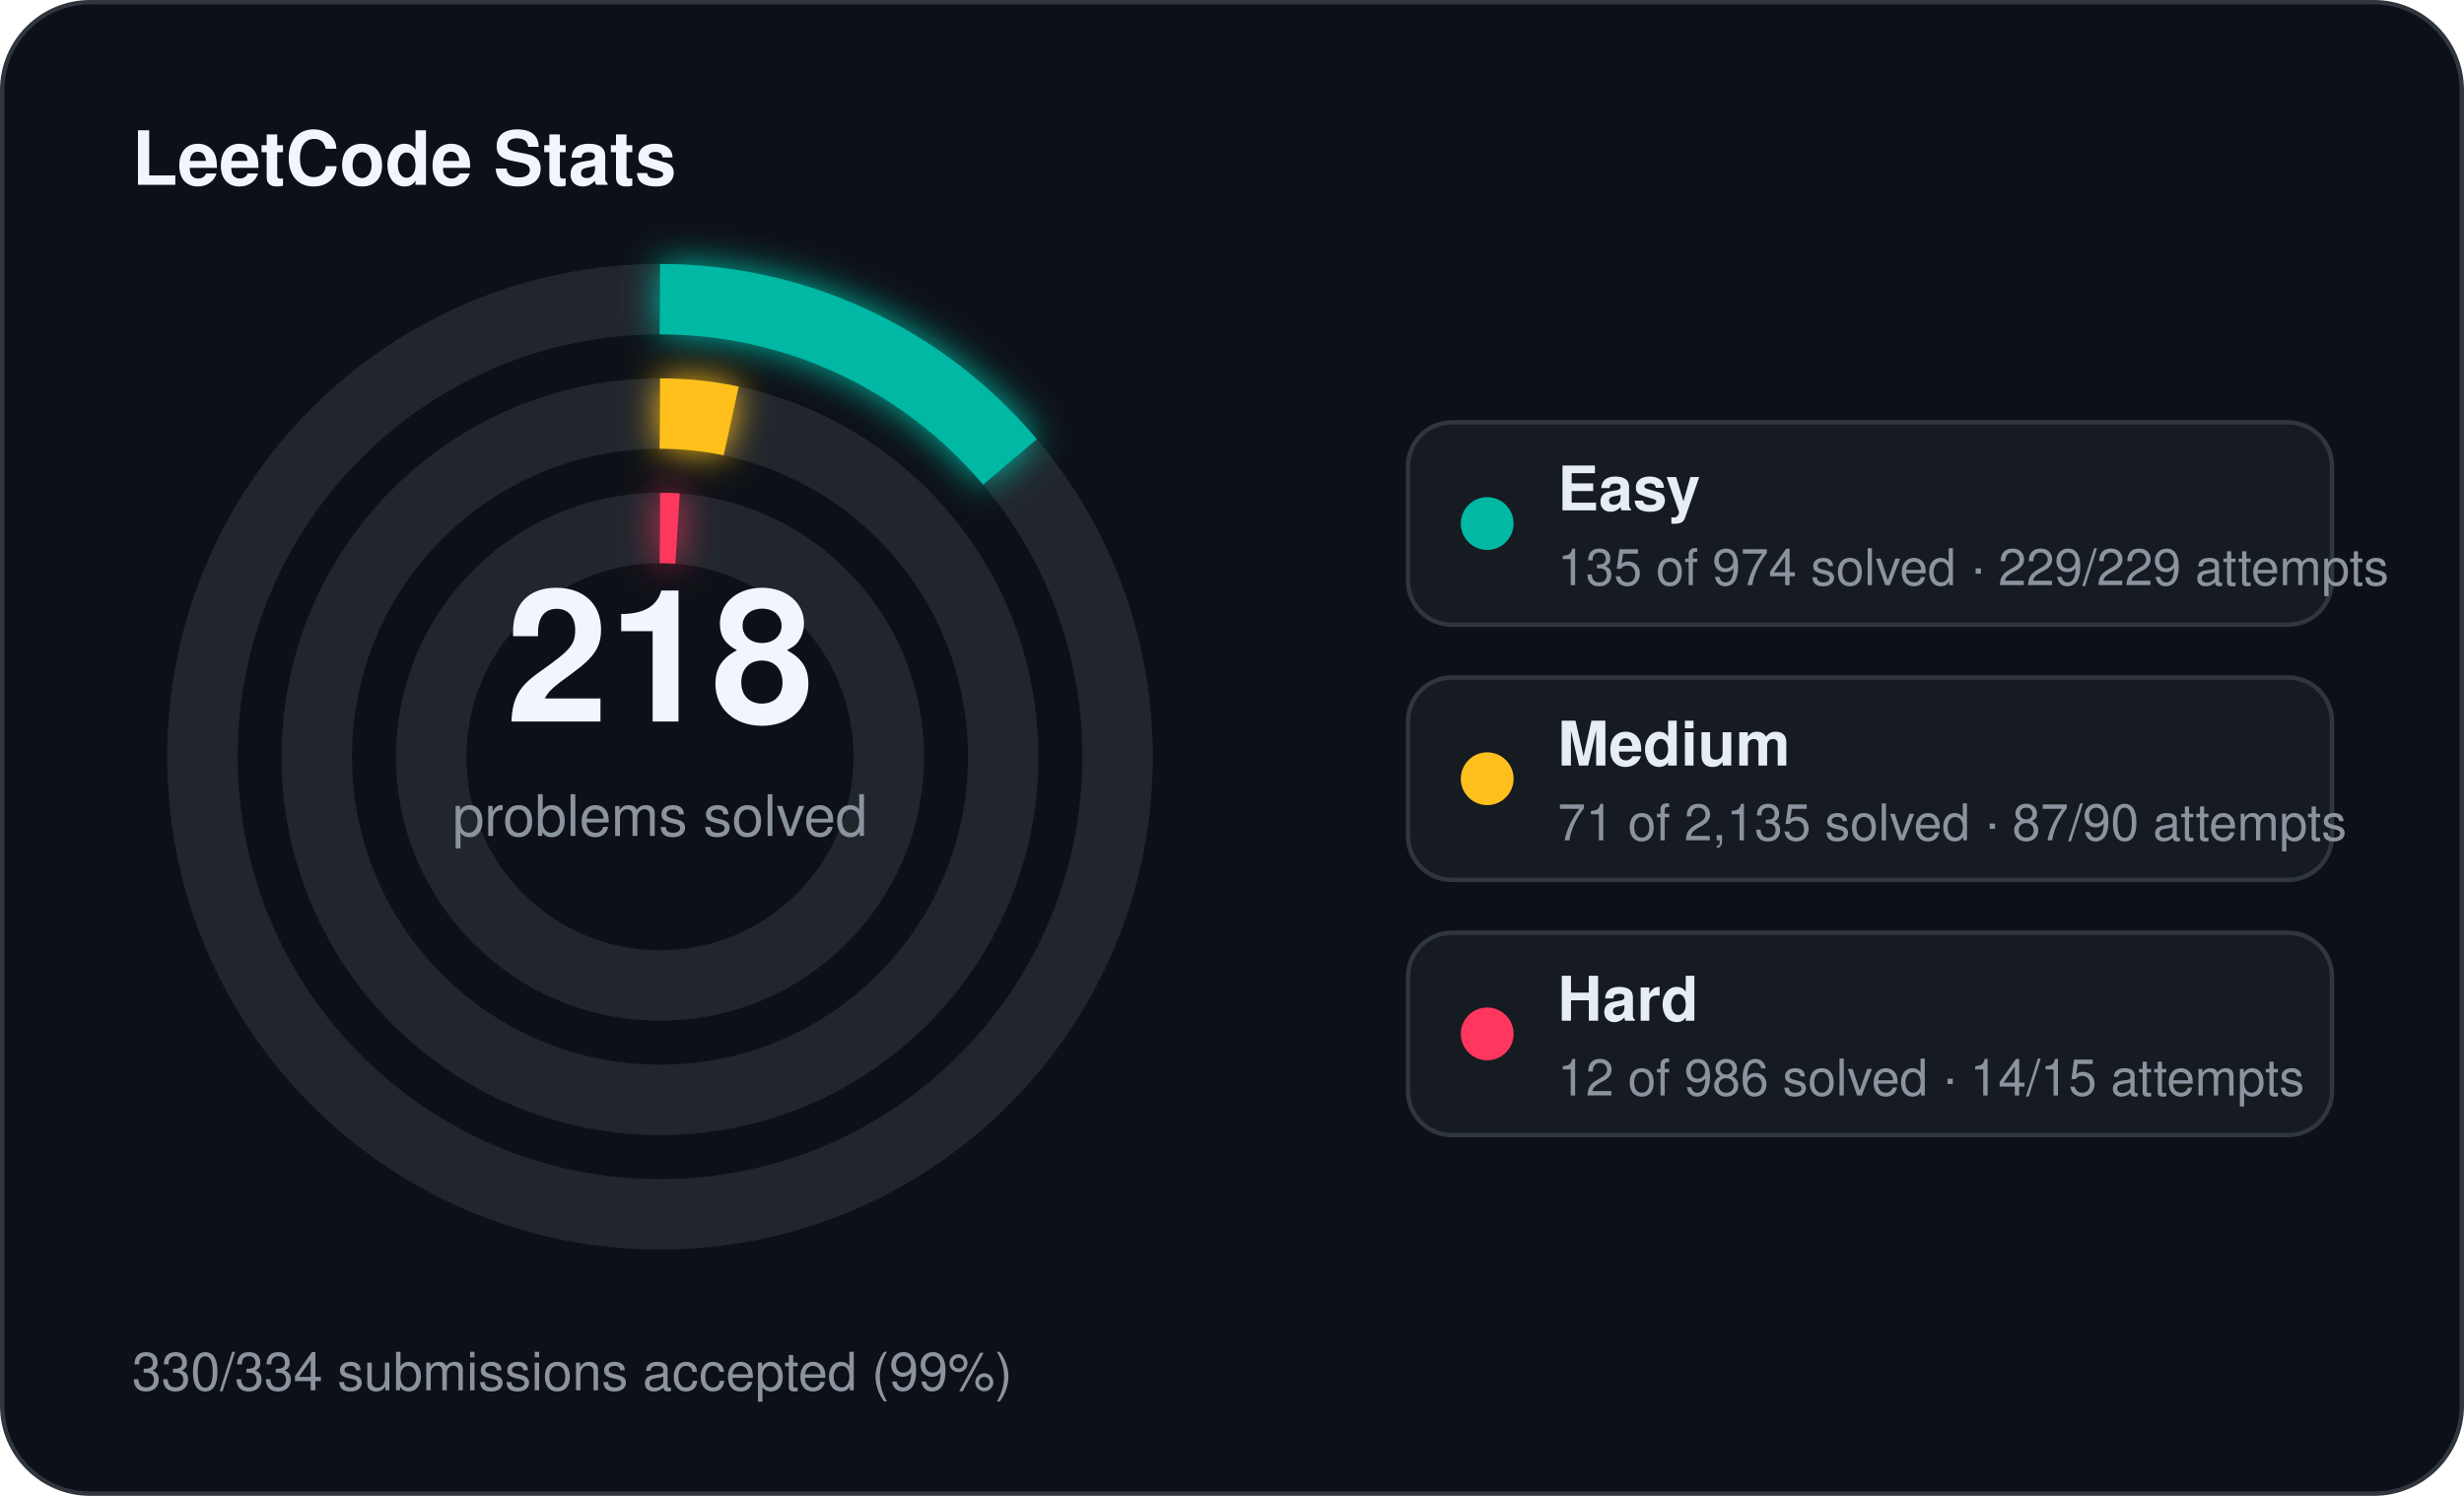
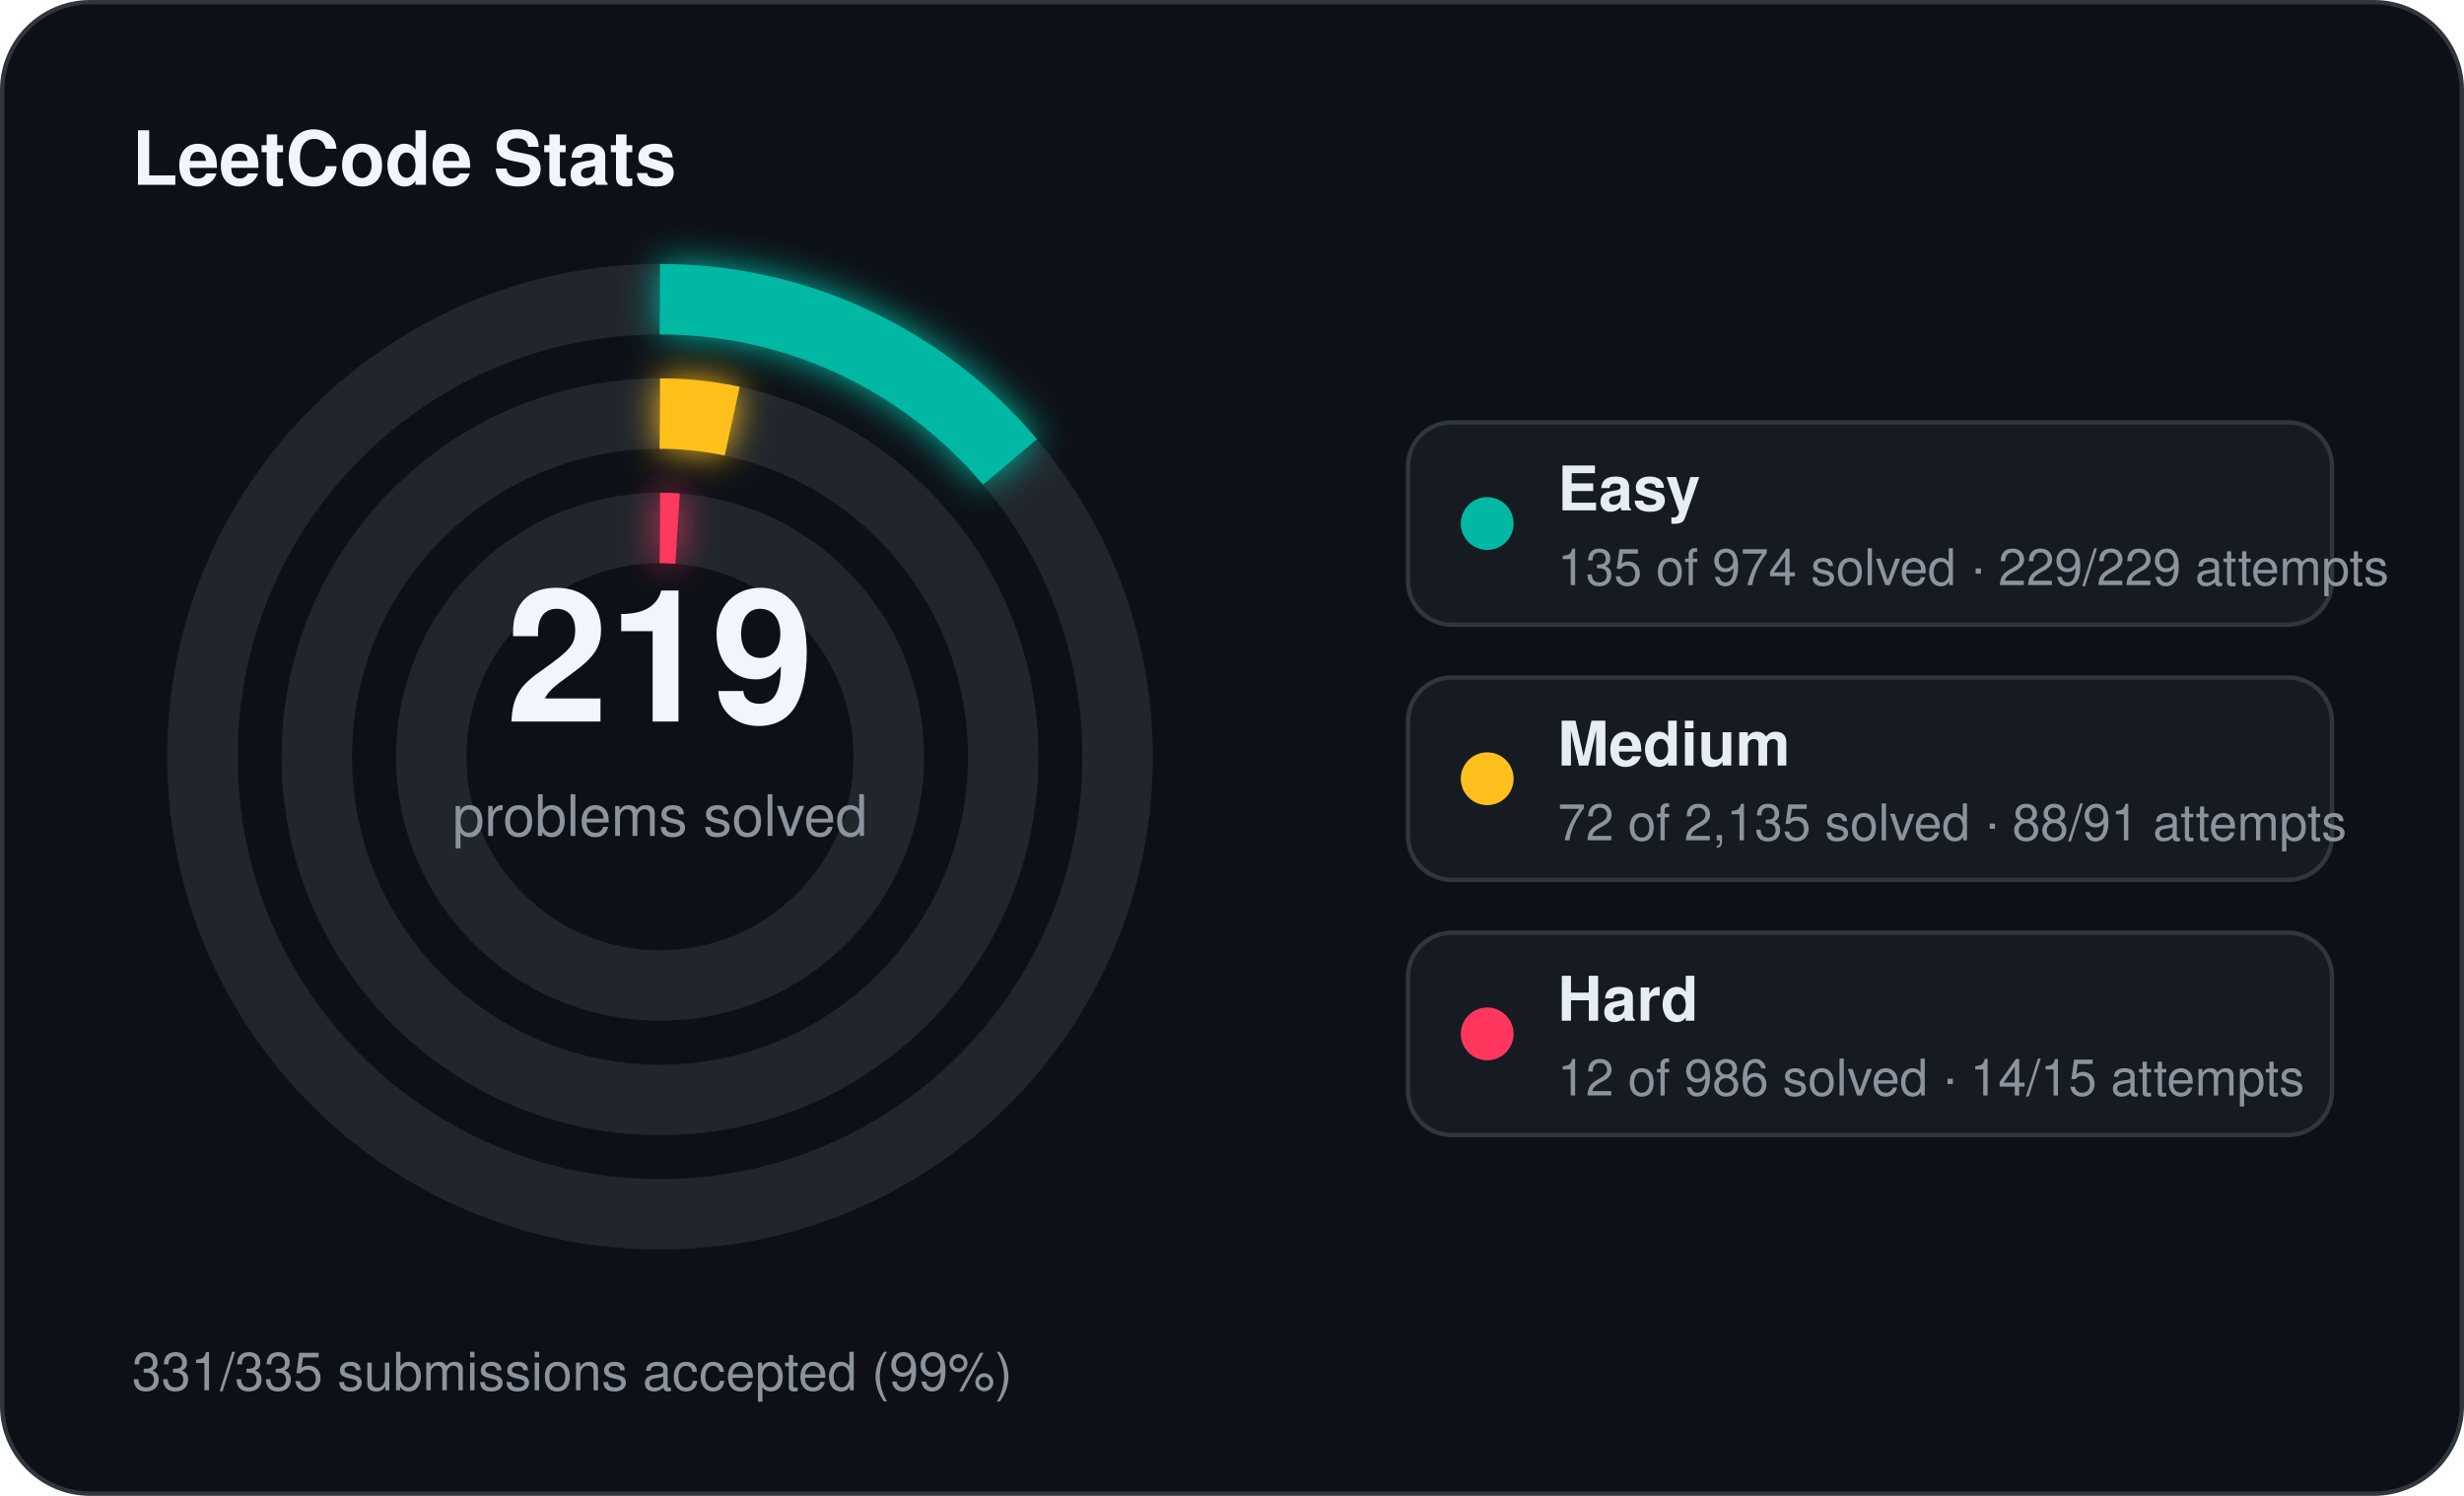
<svg xmlns="http://www.w3.org/2000/svg" width="560" height="340" viewBox="0 0 560 340">
  <defs>
    <filter id="stats-glow" x="-60%" y="-60%" width="220%" height="220%">
      <feGaussianBlur stdDeviation="4" result="blur" />
      <feMerge>
        <feMergeNode in="blur" />
        <feMergeNode in="SourceGraphic" />
      </feMerge>
    </filter>
  </defs>
  <rect x="0.5" y="0.5" width="559" height="339" rx="20" fill="#0d1117" stroke="#30363d" stroke-width="1" />
  <text x="30" y="42" fill="#f0f6fc" font-family="Segoe UI, Helvetica, Arial, sans-serif" font-size="17" font-weight="700">LeetCode Stats</text>
  <circle cx="150" cy="172" r="104" fill="none" stroke="#21262d" stroke-width="16" />
  <circle cx="150" cy="172" r="104" fill="none" stroke="#00b8a3" stroke-width="16" stroke-linecap="butt" stroke-dasharray="90.57 653.45" transform="rotate(-90 150 172)" filter="url(#stats-glow)" />
  <circle cx="150" cy="172" r="78" fill="none" stroke="#21262d" stroke-width="16" />
-   <circle cx="150" cy="172" r="78" fill="none" stroke="#ffc01e" stroke-width="16" stroke-linecap="butt" stroke-dasharray="16.30 490.09" transform="rotate(-90 150 172)" filter="url(#stats-glow)" />
+   <circle cx="150" cy="172" r="78" fill="none" stroke="#ffc01e" stroke-width="16" stroke-linecap="butt" stroke-dasharray="16.53 490.09" transform="rotate(-90 150 172)" filter="url(#stats-glow)" />
  <circle cx="150" cy="172" r="52" fill="none" stroke="#21262d" stroke-width="16" />
  <circle cx="150" cy="172" r="52" fill="none" stroke="#ff375f" stroke-width="16" stroke-linecap="butt" stroke-dasharray="4.00 326.73" transform="rotate(-90 150 172)" filter="url(#stats-glow)" />
-   <text x="150" y="164" text-anchor="middle" fill="#f0f6fc" font-family="Segoe UI, Helvetica, Arial, sans-serif" font-size="42" font-weight="700">218</text>
+   <text x="150" y="164" text-anchor="middle" fill="#f0f6fc" font-family="Segoe UI, Helvetica, Arial, sans-serif" font-size="42" font-weight="700">219</text>
  <text x="150" y="190" text-anchor="middle" fill="#8b949e" font-family="Segoe UI, Helvetica, Arial, sans-serif" font-size="13">problems solved</text>
  <rect x="320" y="96" width="210" height="46" rx="10" fill="#161b22" stroke="#30363d" stroke-width="1" />
  <circle cx="338" cy="119" r="6" fill="#00b8a3" />
  <text x="354" y="116" fill="#e6edf3" font-family="Segoe UI, Helvetica, Arial, sans-serif" font-size="14" font-weight="600">Easy</text>
  <text x="354" y="133" fill="#8b949e" font-family="Segoe UI, Helvetica, Arial, sans-serif" font-size="11.5">135 of 974 solved · 229/229 attempts</text>
  <rect x="320" y="154" width="210" height="46" rx="10" fill="#161b22" stroke="#30363d" stroke-width="1" />
  <circle cx="338" cy="177" r="6" fill="#ffc01e" />
  <text x="354" y="174" fill="#e6edf3" font-family="Segoe UI, Helvetica, Arial, sans-serif" font-size="14" font-weight="600">Medium</text>
-   <text x="354" y="191" fill="#8b949e" font-family="Segoe UI, Helvetica, Arial, sans-serif" font-size="11.5">71 of 2,135 solved · 87/90 attempts</text>
+   <text x="354" y="191" fill="#8b949e" font-family="Segoe UI, Helvetica, Arial, sans-serif" font-size="11.5">72 of 2,135 solved · 88/91 attempts</text>
  <rect x="320" y="212" width="210" height="46" rx="10" fill="#161b22" stroke="#30363d" stroke-width="1" />
  <circle cx="338" cy="235" r="6" fill="#ff375f" />
  <text x="354" y="232" fill="#e6edf3" font-family="Segoe UI, Helvetica, Arial, sans-serif" font-size="14" font-weight="600">Hard</text>
  <text x="354" y="249" fill="#8b949e" font-family="Segoe UI, Helvetica, Arial, sans-serif" font-size="11.5">12 of 986 solved · 14/15 attempts</text>
-   <text x="30" y="316" fill="#8b949e" font-family="Segoe UI, Helvetica, Arial, sans-serif" font-size="12">330/334 submissions accepted (99%)</text>
+   <text x="30" y="316" fill="#8b949e" font-family="Segoe UI, Helvetica, Arial, sans-serif" font-size="12">331/335 submissions accepted (99%)</text>
</svg>
